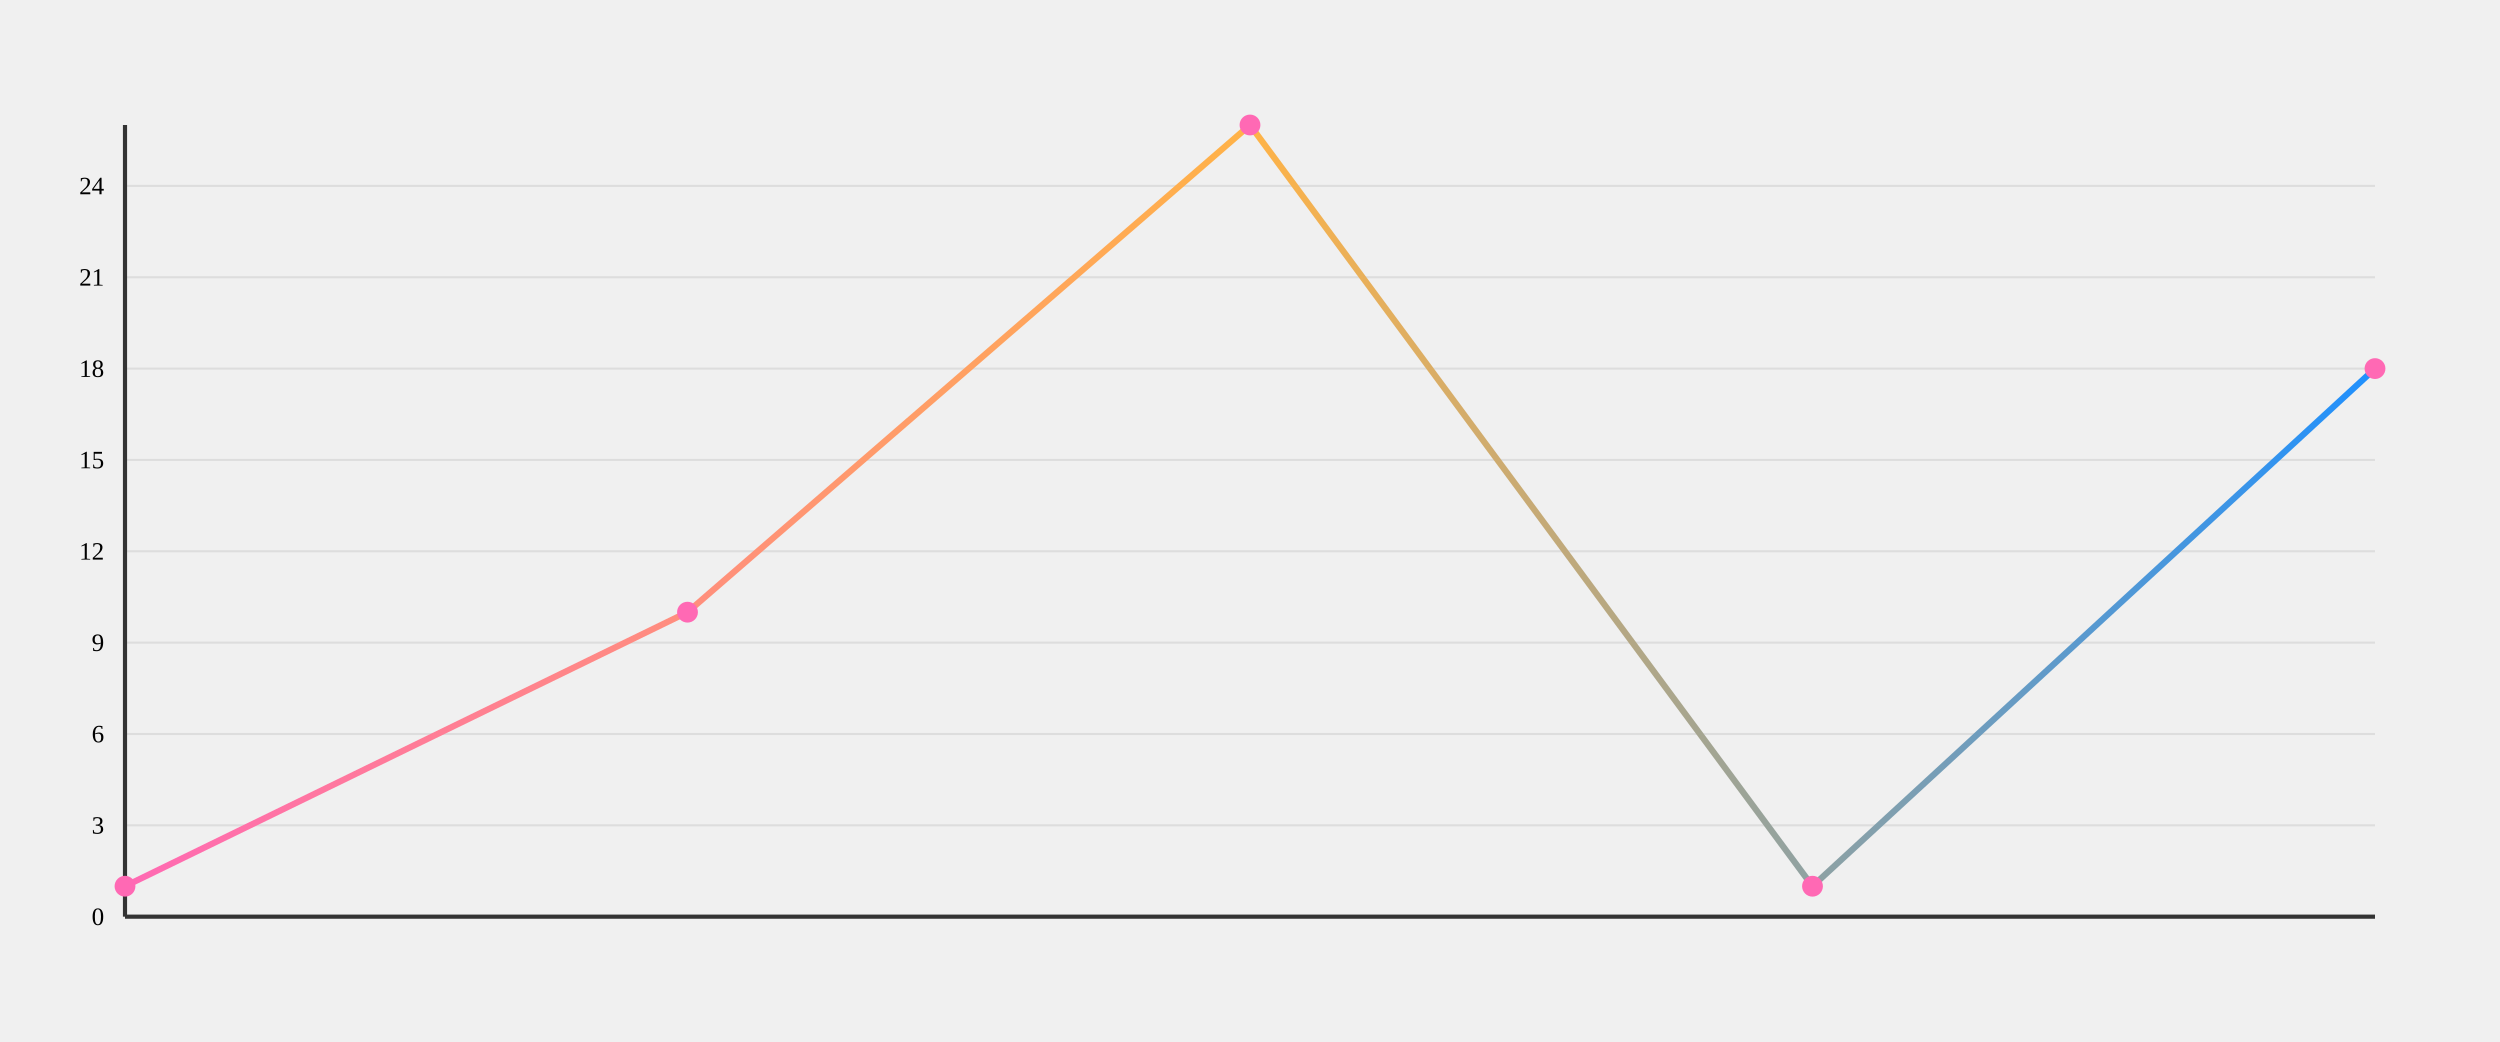
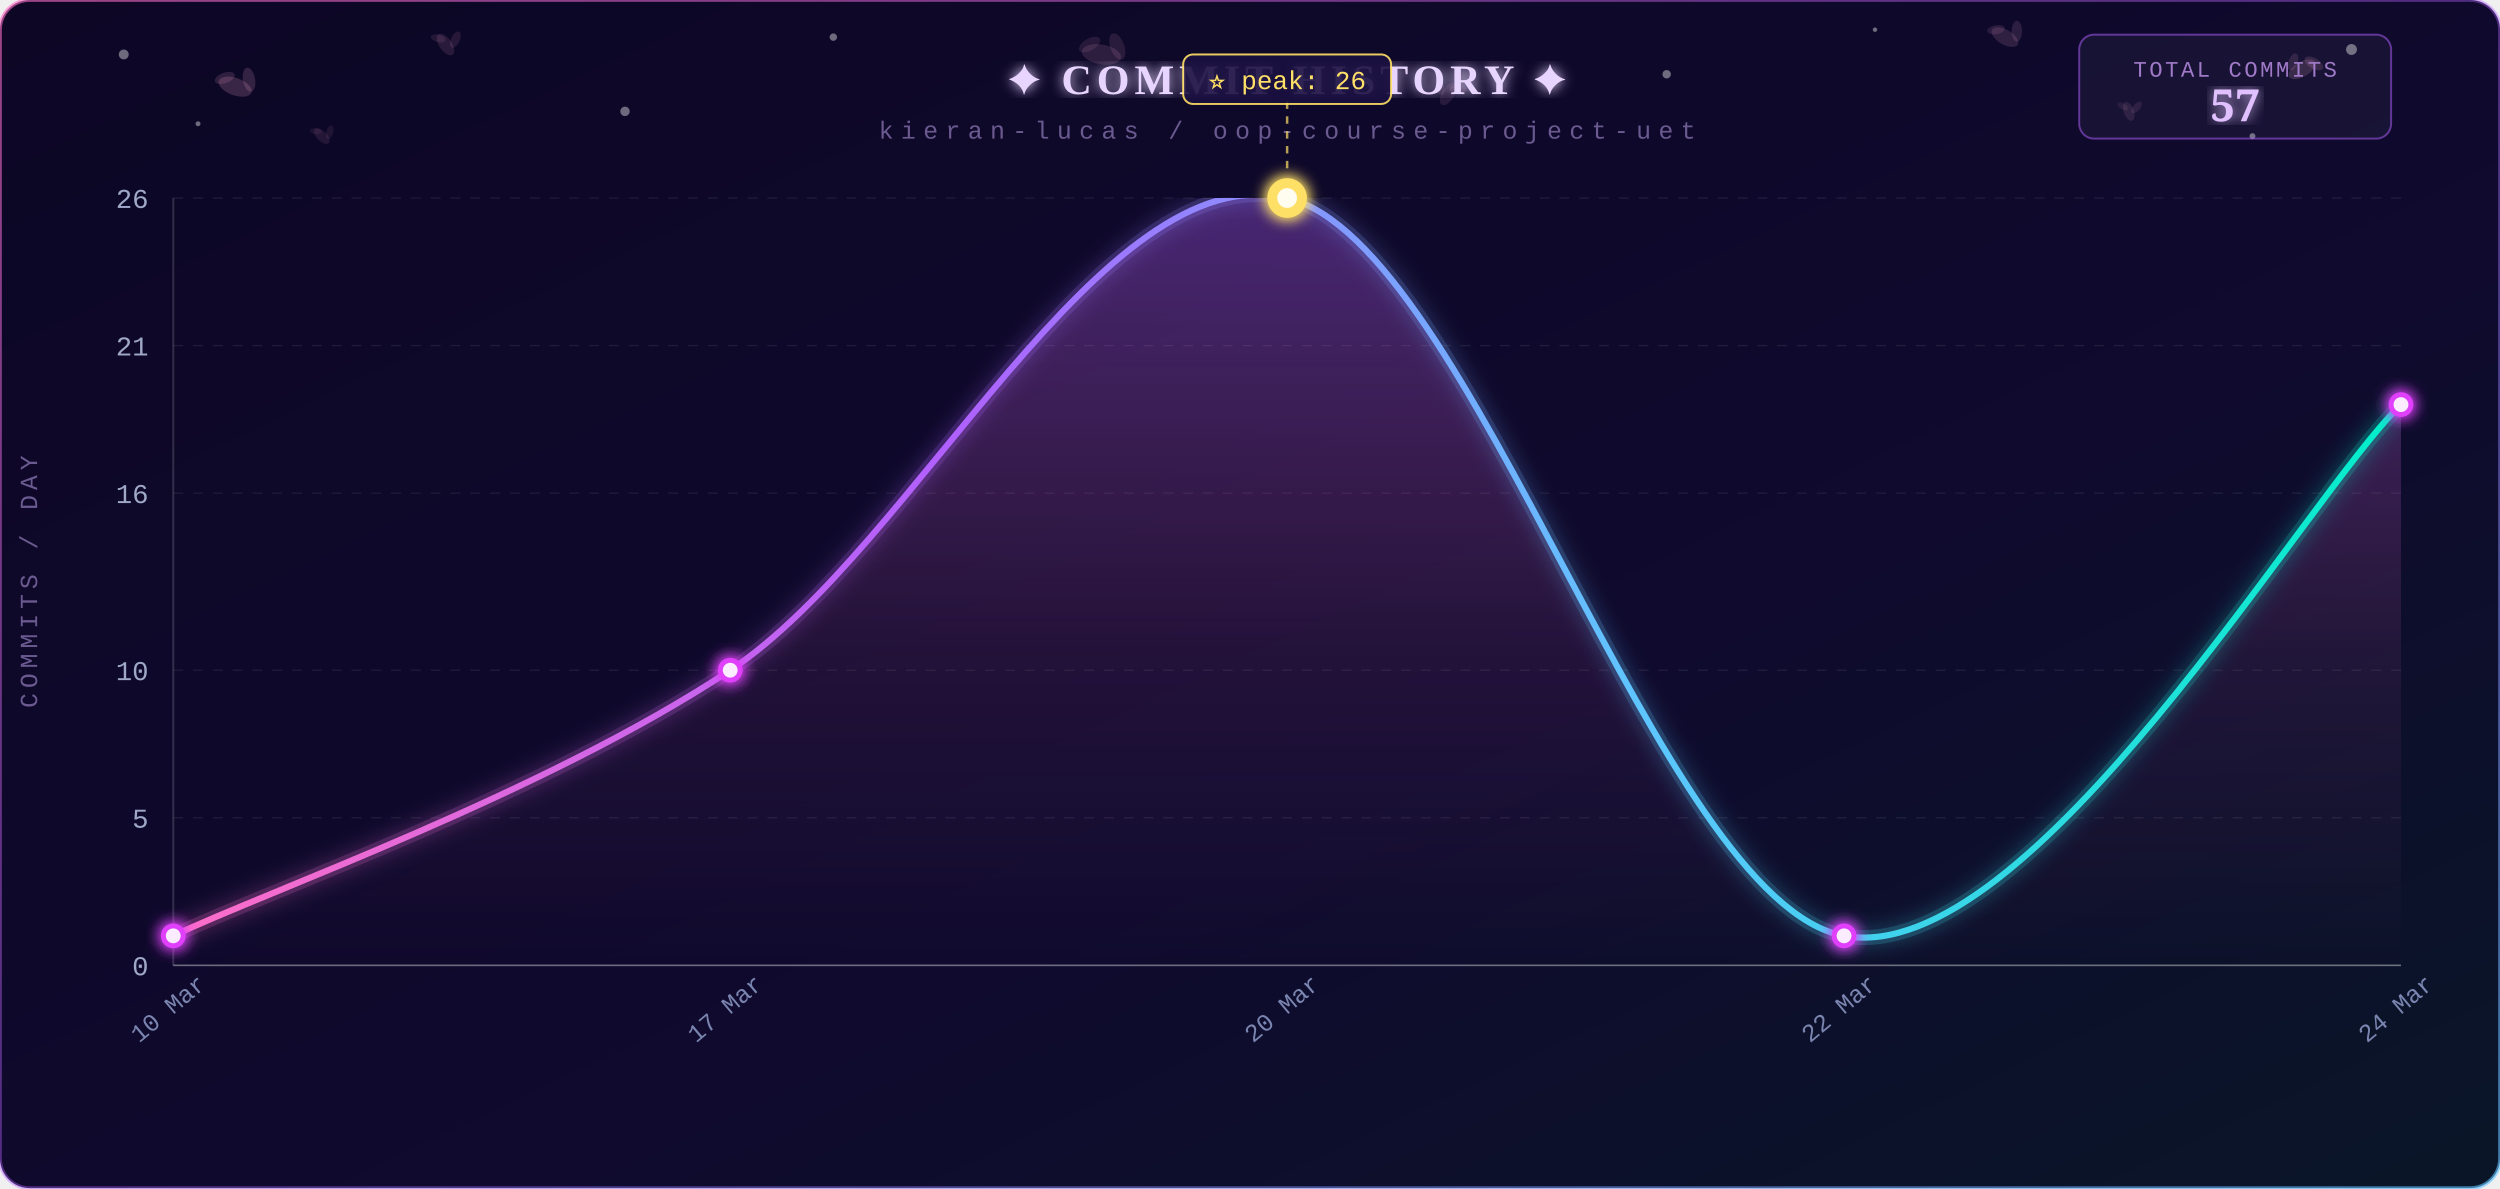
- <svg xmlns="http://www.w3.org/2000/svg" width="1200" height="500">
+ <svg xmlns="http://www.w3.org/2000/svg" width="1010" height="480" viewBox="0 0 1010 480">
  <defs>
-     <linearGradient id="animeGradient" x1="0%" y1="0%" x2="100%" y2="0%">
-       <stop offset="0%" stop-color="#ff69b4" />
-       <stop offset="50%" stop-color="#ffb347" />
-       <stop offset="100%" stop-color="#1e90ff" />
+     <linearGradient id="bgGrad" x1="0%" y1="0%" x2="100%" y2="100%">
+       <stop offset="0%" stop-color="#0d0625" />
+       <stop offset="60%" stop-color="#0f0a2e" />
+       <stop offset="100%" stop-color="#0a1628" />
+     </linearGradient>
+     <linearGradient id="lineGrad" x1="0%" y1="0%" x2="100%" y2="0%">
+       <stop offset="0%" stop-color="#ff6ec7" />
+       <stop offset="35%" stop-color="#b060ff" />
+       <stop offset="65%" stop-color="#60c4ff" />
+       <stop offset="100%" stop-color="#00f0c8" />
+     </linearGradient>
+     <linearGradient id="areaGrad" x1="0%" y1="0%" x2="0%" y2="100%">
+       <stop offset="0%" stop-color="#b060ff" stop-opacity="0.35" />
+       <stop offset="60%" stop-color="#ff6ec7" stop-opacity="0.08" />
+       <stop offset="100%" stop-color="#ff6ec7" stop-opacity="0" />
+     </linearGradient>
+     <filter id="neonGlow" x="-60%" y="-60%" width="220%" height="220%">
+       <feGaussianBlur stdDeviation="3" result="blur" />
+       <feMerge>
+         <feMergeNode in="blur" />
+         <feMergeNode in="blur" />
+         <feMergeNode in="SourceGraphic" />
+       </feMerge>
+     </filter>
+     <filter id="lineGlow" x="-5%" y="-60%" width="110%" height="220%">
+       <feGaussianBlur stdDeviation="4" result="blur" />
+       <feMerge>
+         <feMergeNode in="blur" />
+         <feMergeNode in="SourceGraphic" />
+       </feMerge>
+     </filter>
+     <filter id="textGlow">
+       <feGaussianBlur stdDeviation="2.5" result="blur" />
+       <feMerge>
+         <feMergeNode in="blur" />
+         <feMergeNode in="SourceGraphic" />
+       </feMerge>
+     </filter>
+     <clipPath id="chartClip">
+       <rect x="70" y="80" width="900" height="310" />
+     </clipPath>
+     <linearGradient id="borderGrad" x1="0%" y1="0%" x2="100%" y2="100%">
+       <stop offset="0%" stop-color="#ff6ec7" stop-opacity="0.6" />
+       <stop offset="50%" stop-color="#b060ff" stop-opacity="0.4" />
+       <stop offset="100%" stop-color="#60c4ff" stop-opacity="0.6" />
    </linearGradient>
  </defs>
-   <line x1="60" y1="440" x2="1140" y2="440" stroke="#ddd" stroke-width="1" />
-   <text x="50" y="444" font-size="12" text-anchor="end">0</text>
-   <line x1="60" y1="396.154" x2="1140" y2="396.154" stroke="#ddd" stroke-width="1" />
-   <text x="50" y="400.154" font-size="12" text-anchor="end">3</text>
-   <line x1="60" y1="352.308" x2="1140" y2="352.308" stroke="#ddd" stroke-width="1" />
-   <text x="50" y="356.308" font-size="12" text-anchor="end">6</text>
-   <line x1="60" y1="308.462" x2="1140" y2="308.462" stroke="#ddd" stroke-width="1" />
-   <text x="50" y="312.462" font-size="12" text-anchor="end">9</text>
-   <line x1="60" y1="264.615" x2="1140" y2="264.615" stroke="#ddd" stroke-width="1" />
-   <text x="50" y="268.615" font-size="12" text-anchor="end">12</text>
-   <line x1="60" y1="220.769" x2="1140" y2="220.769" stroke="#ddd" stroke-width="1" />
-   <text x="50" y="224.769" font-size="12" text-anchor="end">15</text>
-   <line x1="60" y1="176.923" x2="1140" y2="176.923" stroke="#ddd" stroke-width="1" />
-   <text x="50" y="180.923" font-size="12" text-anchor="end">18</text>
-   <line x1="60" y1="133.077" x2="1140" y2="133.077" stroke="#ddd" stroke-width="1" />
-   <text x="50" y="137.077" font-size="12" text-anchor="end">21</text>
-   <line x1="60" y1="89.231" x2="1140" y2="89.231" stroke="#ddd" stroke-width="1" />
-   <text x="50" y="93.231" font-size="12" text-anchor="end">24</text>
-   <line x1="60" y1="440" x2="1140" y2="440" stroke="#333" stroke-width="2" />
-   <line x1="60" y1="60" x2="60" y2="440" stroke="#333" stroke-width="2" />
-   <path d="M 60 425.385 L 330 293.846 L 600 60 L 870 425.385 L 1140 176.923 " fill="none" stroke="url(#animeGradient)" stroke-width="3" stroke-linecap="round" stroke-linejoin="round" />
-   <circle cx="60" cy="425.385" r="5" fill="#ff69b4">
-                  </circle>
-   <circle cx="330" cy="293.846" r="5" fill="#ff69b4">
-                  </circle>
-   <circle cx="600" cy="60" r="5" fill="#ff69b4">
-                  </circle>
-   <circle cx="870" cy="425.385" r="5" fill="#ff69b4">
-                  </circle>
-   <circle cx="1140" cy="176.923" r="5" fill="#ff69b4">
-                  </circle>
+   <rect width="1010" height="480" fill="url(#bgGrad)" rx="12" />
+   <rect width="1010" height="480" fill="none" rx="12" stroke="url(#borderGrad)" stroke-width="1.5" />
+   <circle cx="50" cy="22" r="2.0" fill="#fff" opacity="0.4" />
+   <circle cx="950" cy="20" r="2.2" fill="#fff" opacity="0.4" />
+   <circle cx="336.667" cy="15" r="1.5" fill="#fff" opacity="0.4" />
+   <circle cx="673.333" cy="30" r="1.7" fill="#fff" opacity="0.4" />
+   <circle cx="252.5" cy="45" r="1.9" fill="#fff" opacity="0.4" />
+   <circle cx="757.5" cy="12" r="0.9" fill="#fff" opacity="0.4" />
+   <circle cx="910" cy="55" r="1.2" fill="#fff" opacity="0.4" />
+   <circle cx="80" cy="50" r="1.0" fill="#fff" opacity="0.4" />
+   <ellipse cx="95" cy="35" rx="7" ry="3.5" fill="#ffadd2" opacity="0.18" transform="rotate(20, 95, 35)" />
+   <ellipse cx="100.6" cy="32.2" rx="4.9" ry="2.45" fill="#ffadd2" opacity="0.162" transform="rotate(80, 100.6, 32.2)" />
+   <ellipse cx="90.8" cy="31.5" rx="4.2" ry="2.1" fill="#ffadd2" opacity="0.144" transform="rotate(-20, 90.8, 31.5)" />
+   <ellipse cx="180" cy="18" rx="5" ry="2.5" fill="#ffadd2" opacity="0.12" transform="rotate(55, 180, 18)" />
+   <ellipse cx="184" cy="16" rx="3.5" ry="1.75" fill="#ffadd2" opacity="0.108" transform="rotate(115, 184, 16)" />
+   <ellipse cx="177" cy="15.5" rx="3" ry="1.5" fill="#ffadd2" opacity="0.096" transform="rotate(15, 177, 15.5)" />
+   <ellipse cx="930" cy="28" rx="6" ry="3" fill="#ffadd2" opacity="0.15" transform="rotate(-30, 930, 28)" />
+   <ellipse cx="934.8" cy="25.6" rx="4.2" ry="2.1" fill="#ffadd2" opacity="0.135" transform="rotate(30, 934.8, 25.6)" />
+   <ellipse cx="926.4" cy="25" rx="3.6" ry="1.8" fill="#ffadd2" opacity="0.12" transform="rotate(-70, 926.4, 25)" />
+   <ellipse cx="860" cy="45" rx="4" ry="2" fill="#ffadd2" opacity="0.1" transform="rotate(70, 860, 45)" />
+   <ellipse cx="863.2" cy="43.4" rx="2.8" ry="1.4" fill="#ffadd2" opacity="0.09" transform="rotate(130, 863.2, 43.4)" />
+   <ellipse cx="857.6" cy="43" rx="2.4" ry="1.2" fill="#ffadd2" opacity="0.08" transform="rotate(30, 857.6, 43)" />
+   <ellipse cx="445" cy="22" rx="8" ry="4" fill="#ffadd2" opacity="0.13" transform="rotate(10, 445, 22)" />
+   <ellipse cx="451.4" cy="18.8" rx="5.6" ry="2.8" fill="#ffadd2" opacity="0.117" transform="rotate(70, 451.4, 18.8)" />
+   <ellipse cx="440.2" cy="18" rx="4.8" ry="2.4" fill="#ffadd2" opacity="0.104" transform="rotate(-30, 440.2, 18)" />
+   <ellipse cx="585" cy="38" rx="5" ry="2.5" fill="#ffadd2" opacity="0.11" transform="rotate(-60, 585, 38)" />
+   <ellipse cx="589" cy="36" rx="3.5" ry="1.75" fill="#ffadd2" opacity="0.099" transform="rotate(0, 589, 36)" />
+   <ellipse cx="582" cy="35.5" rx="3" ry="1.5" fill="#ffadd2" opacity="0.088" transform="rotate(-100, 582, 35.5)" />
+   <ellipse cx="130" cy="55" rx="4" ry="2" fill="#ffadd2" opacity="0.09" transform="rotate(45, 130, 55)" />
+   <ellipse cx="133.2" cy="53.4" rx="2.8" ry="1.4" fill="#ffadd2" opacity="0.081" transform="rotate(105, 133.2, 53.4)" />
+   <ellipse cx="127.6" cy="53" rx="2.4" ry="1.2" fill="#ffadd2" opacity="0.072" transform="rotate(5, 127.6, 53)" />
+   <ellipse cx="810" cy="15" rx="6" ry="3" fill="#ffadd2" opacity="0.14" transform="rotate(30, 810, 15)" />
+   <ellipse cx="814.8" cy="12.6" rx="4.2" ry="2.1" fill="#ffadd2" opacity="0.126" transform="rotate(90, 814.8, 12.6)" />
+   <ellipse cx="806.4" cy="12" rx="3.6" ry="1.8" fill="#ffadd2" opacity="0.112" transform="rotate(-10, 806.4, 12)" />
+   <text x="520" y="38" font-size="17" font-weight="700" fill="#e8d5ff" text-anchor="middle" font-family="Georgia, 'Times New Roman', serif" filter="url(#textGlow)" letter-spacing="2">
+     ✦ COMMIT HISTORY ✦
+   </text>
+   <text x="520" y="56" font-size="10" fill="#6a5a90" text-anchor="middle" font-family="'Courier New', monospace" letter-spacing="3">
+     kieran-lucas / oop-course-project-uet
+   </text>
+   <rect x="840" y="14" width="126" height="42" rx="6" fill="#ffffff" fill-opacity="0.04" stroke="#b060ff" stroke-width="0.8" stroke-opacity="0.5" />
+   <text x="903" y="31" font-size="9" fill="#a07ac8" text-anchor="middle" font-family="'Courier New', monospace" letter-spacing="1">TOTAL COMMITS</text>
+   <text x="903" y="49" font-size="18" font-weight="bold" fill="#e0c0ff" text-anchor="middle" font-family="Georgia, serif" filter="url(#textGlow)">57</text>
+   <text x="15" y="235" font-size="10" fill="#6a5a90" text-anchor="middle" font-family="'Courier New', monospace" letter-spacing="2" transform="rotate(-90, 15, 235)">COMMITS / DAY</text>
+   <line x1="70" y1="390" x2="970" y2="390" stroke="#ffffff" stroke-width="0.5" stroke-opacity="0.25" stroke-dasharray="none" />
+   <text x="60" y="394" font-size="11" fill="#a0a8c8" text-anchor="end" font-family="'Courier New', monospace">0</text>
+   <line x1="70" y1="330.385" x2="970" y2="330.385" stroke="#ffffff" stroke-width="0.5" stroke-opacity="0.08" stroke-dasharray="4,4" />
+   <text x="60" y="334.385" font-size="11" fill="#a0a8c8" text-anchor="end" font-family="'Courier New', monospace">5</text>
+   <line x1="70" y1="270.769" x2="970" y2="270.769" stroke="#ffffff" stroke-width="0.5" stroke-opacity="0.08" stroke-dasharray="4,4" />
+   <text x="60" y="274.769" font-size="11" fill="#a0a8c8" text-anchor="end" font-family="'Courier New', monospace">10</text>
+   <line x1="70" y1="199.231" x2="970" y2="199.231" stroke="#ffffff" stroke-width="0.5" stroke-opacity="0.08" stroke-dasharray="4,4" />
+   <text x="60" y="203.231" font-size="11" fill="#a0a8c8" text-anchor="end" font-family="'Courier New', monospace">16</text>
+   <line x1="70" y1="139.615" x2="970" y2="139.615" stroke="#ffffff" stroke-width="0.5" stroke-opacity="0.08" stroke-dasharray="4,4" />
+   <text x="60" y="143.615" font-size="11" fill="#a0a8c8" text-anchor="end" font-family="'Courier New', monospace">21</text>
+   <line x1="70" y1="80" x2="970" y2="80" stroke="#ffffff" stroke-width="0.5" stroke-opacity="0.08" stroke-dasharray="4,4" />
+   <text x="60" y="84" font-size="11" fill="#a0a8c8" text-anchor="end" font-family="'Courier New', monospace">26</text>
+   <line x1="70" y1="390" x2="970" y2="390" stroke="#ffffff" stroke-width="0.8" stroke-opacity="0.2" />
+   <line x1="70" y1="80" x2="70" y2="390" stroke="#ffffff" stroke-width="0.8" stroke-opacity="0.15" />
+   <text x="70" y="410" font-size="10" fill="#7a85b0" text-anchor="middle" font-family="'Courier New', monospace" transform="rotate(-40, 70, 410)">10 Mar</text>
+   <text x="295" y="410" font-size="10" fill="#7a85b0" text-anchor="middle" font-family="'Courier New', monospace" transform="rotate(-40, 295, 410)">17 Mar</text>
+   <text x="520" y="410" font-size="10" fill="#7a85b0" text-anchor="middle" font-family="'Courier New', monospace" transform="rotate(-40, 520, 410)">20 Mar</text>
+   <text x="745" y="410" font-size="10" fill="#7a85b0" text-anchor="middle" font-family="'Courier New', monospace" transform="rotate(-40, 745, 410)">22 Mar</text>
+   <text x="970" y="410" font-size="10" fill="#7a85b0" text-anchor="middle" font-family="'Courier New', monospace" transform="rotate(-40, 970, 410)">24 Mar</text>
+   <g clip-path="url(#chartClip)">
+     <path d="M 70 378.077 C 107.5 360.192, 220 320.449, 295 270.769 C 370 221.09, 445 62.115, 520 80 C 595 97.885, 670 364.167, 745 378.077 C 820 391.987, 932.5 199.231, 970 163.462 L 970 390 L 70 390 Z" fill="url(#areaGrad)" />
+     <path d="M 70 378.077 C 107.5 360.192, 220 320.449, 295 270.769 C 370 221.09, 445 62.115, 520 80 C 595 97.885, 670 364.167, 745 378.077 C 820 391.987, 932.5 199.231, 970 163.462" fill="none" stroke="url(#lineGrad)" stroke-width="6" stroke-linecap="round" stroke-linejoin="round" opacity="0.3" filter="url(#lineGlow)" />
+     <path d="M 70 378.077 C 107.5 360.192, 220 320.449, 295 270.769 C 370 221.09, 445 62.115, 520 80 C 595 97.885, 670 364.167, 745 378.077 C 820 391.987, 932.5 199.231, 970 163.462" fill="none" stroke="url(#lineGrad)" stroke-width="2.5" stroke-linecap="round" stroke-linejoin="round" />
+   </g>
+   <circle cx="70" cy="378.077" r="5" fill="#e040fb" filter="url(#neonGlow)">
+       </circle>
+   <circle cx="70" cy="378.077" r="3" fill="#fff" opacity="0.9" />
+   <circle cx="295" cy="270.769" r="5" fill="#e040fb" filter="url(#neonGlow)">
+       </circle>
+   <circle cx="295" cy="270.769" r="3" fill="#fff" opacity="0.9" />
+   <circle cx="520" cy="80" r="8" fill="#ffe066" filter="url(#neonGlow)">
+       </circle>
+   <circle cx="520" cy="80" r="4" fill="#fff" opacity="0.9" />
+   <circle cx="745" cy="378.077" r="5" fill="#e040fb" filter="url(#neonGlow)">
+       </circle>
+   <circle cx="745" cy="378.077" r="3" fill="#fff" opacity="0.9" />
+   <circle cx="970" cy="163.462" r="5" fill="#e040fb" filter="url(#neonGlow)">
+       </circle>
+   <circle cx="970" cy="163.462" r="3" fill="#fff" opacity="0.9" />
+   <line x1="520" y1="68" x2="520" y2="40" stroke="#ffe066" stroke-width="1" stroke-dasharray="3,3" opacity="0.7" />
+   <rect x="478" y="22" width="84" height="20" rx="4" fill="#1a1040" stroke="#ffe066" stroke-width="0.8" opacity="0.9" />
+   <text x="520" y="36" font-size="10.5" fill="#ffe066" text-anchor="middle" font-family="'Courier New', monospace">⭐ peak: 26</text>
+   <line x1="90" y1="466" x2="950" y2="466" stroke="url(#lineGrad)" stroke-width="0.5" opacity="0.3" />
</svg>
